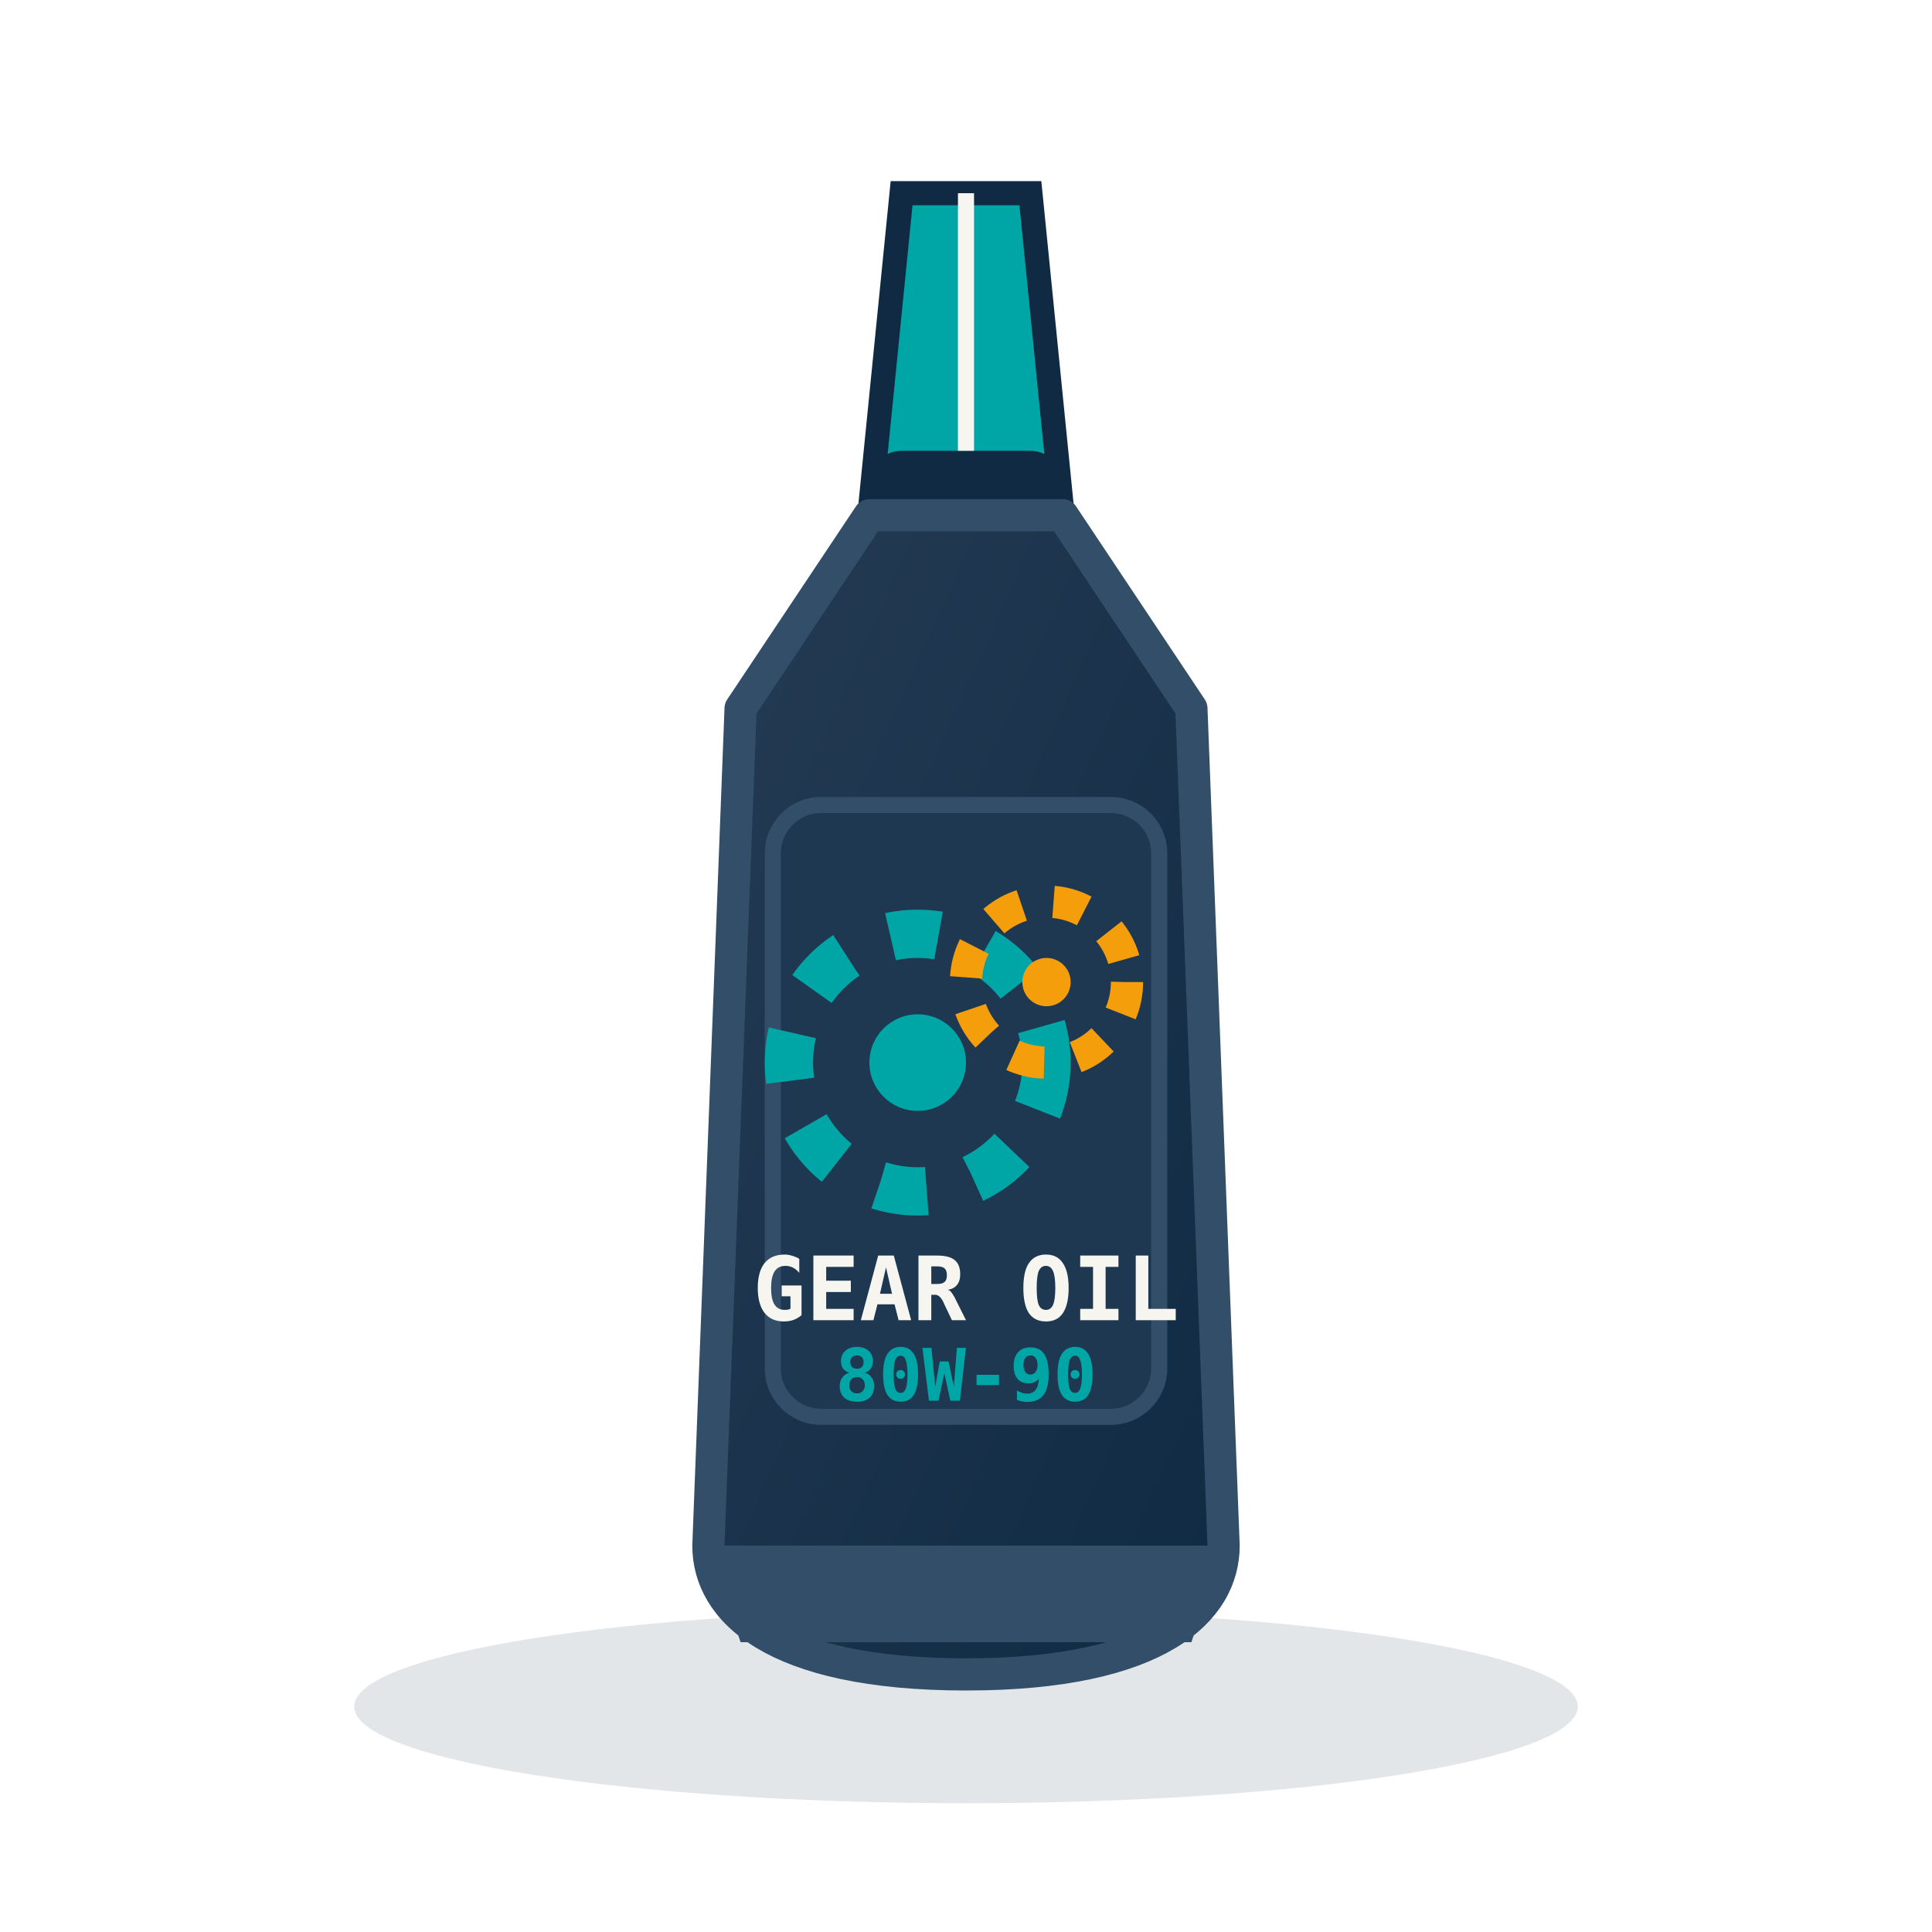
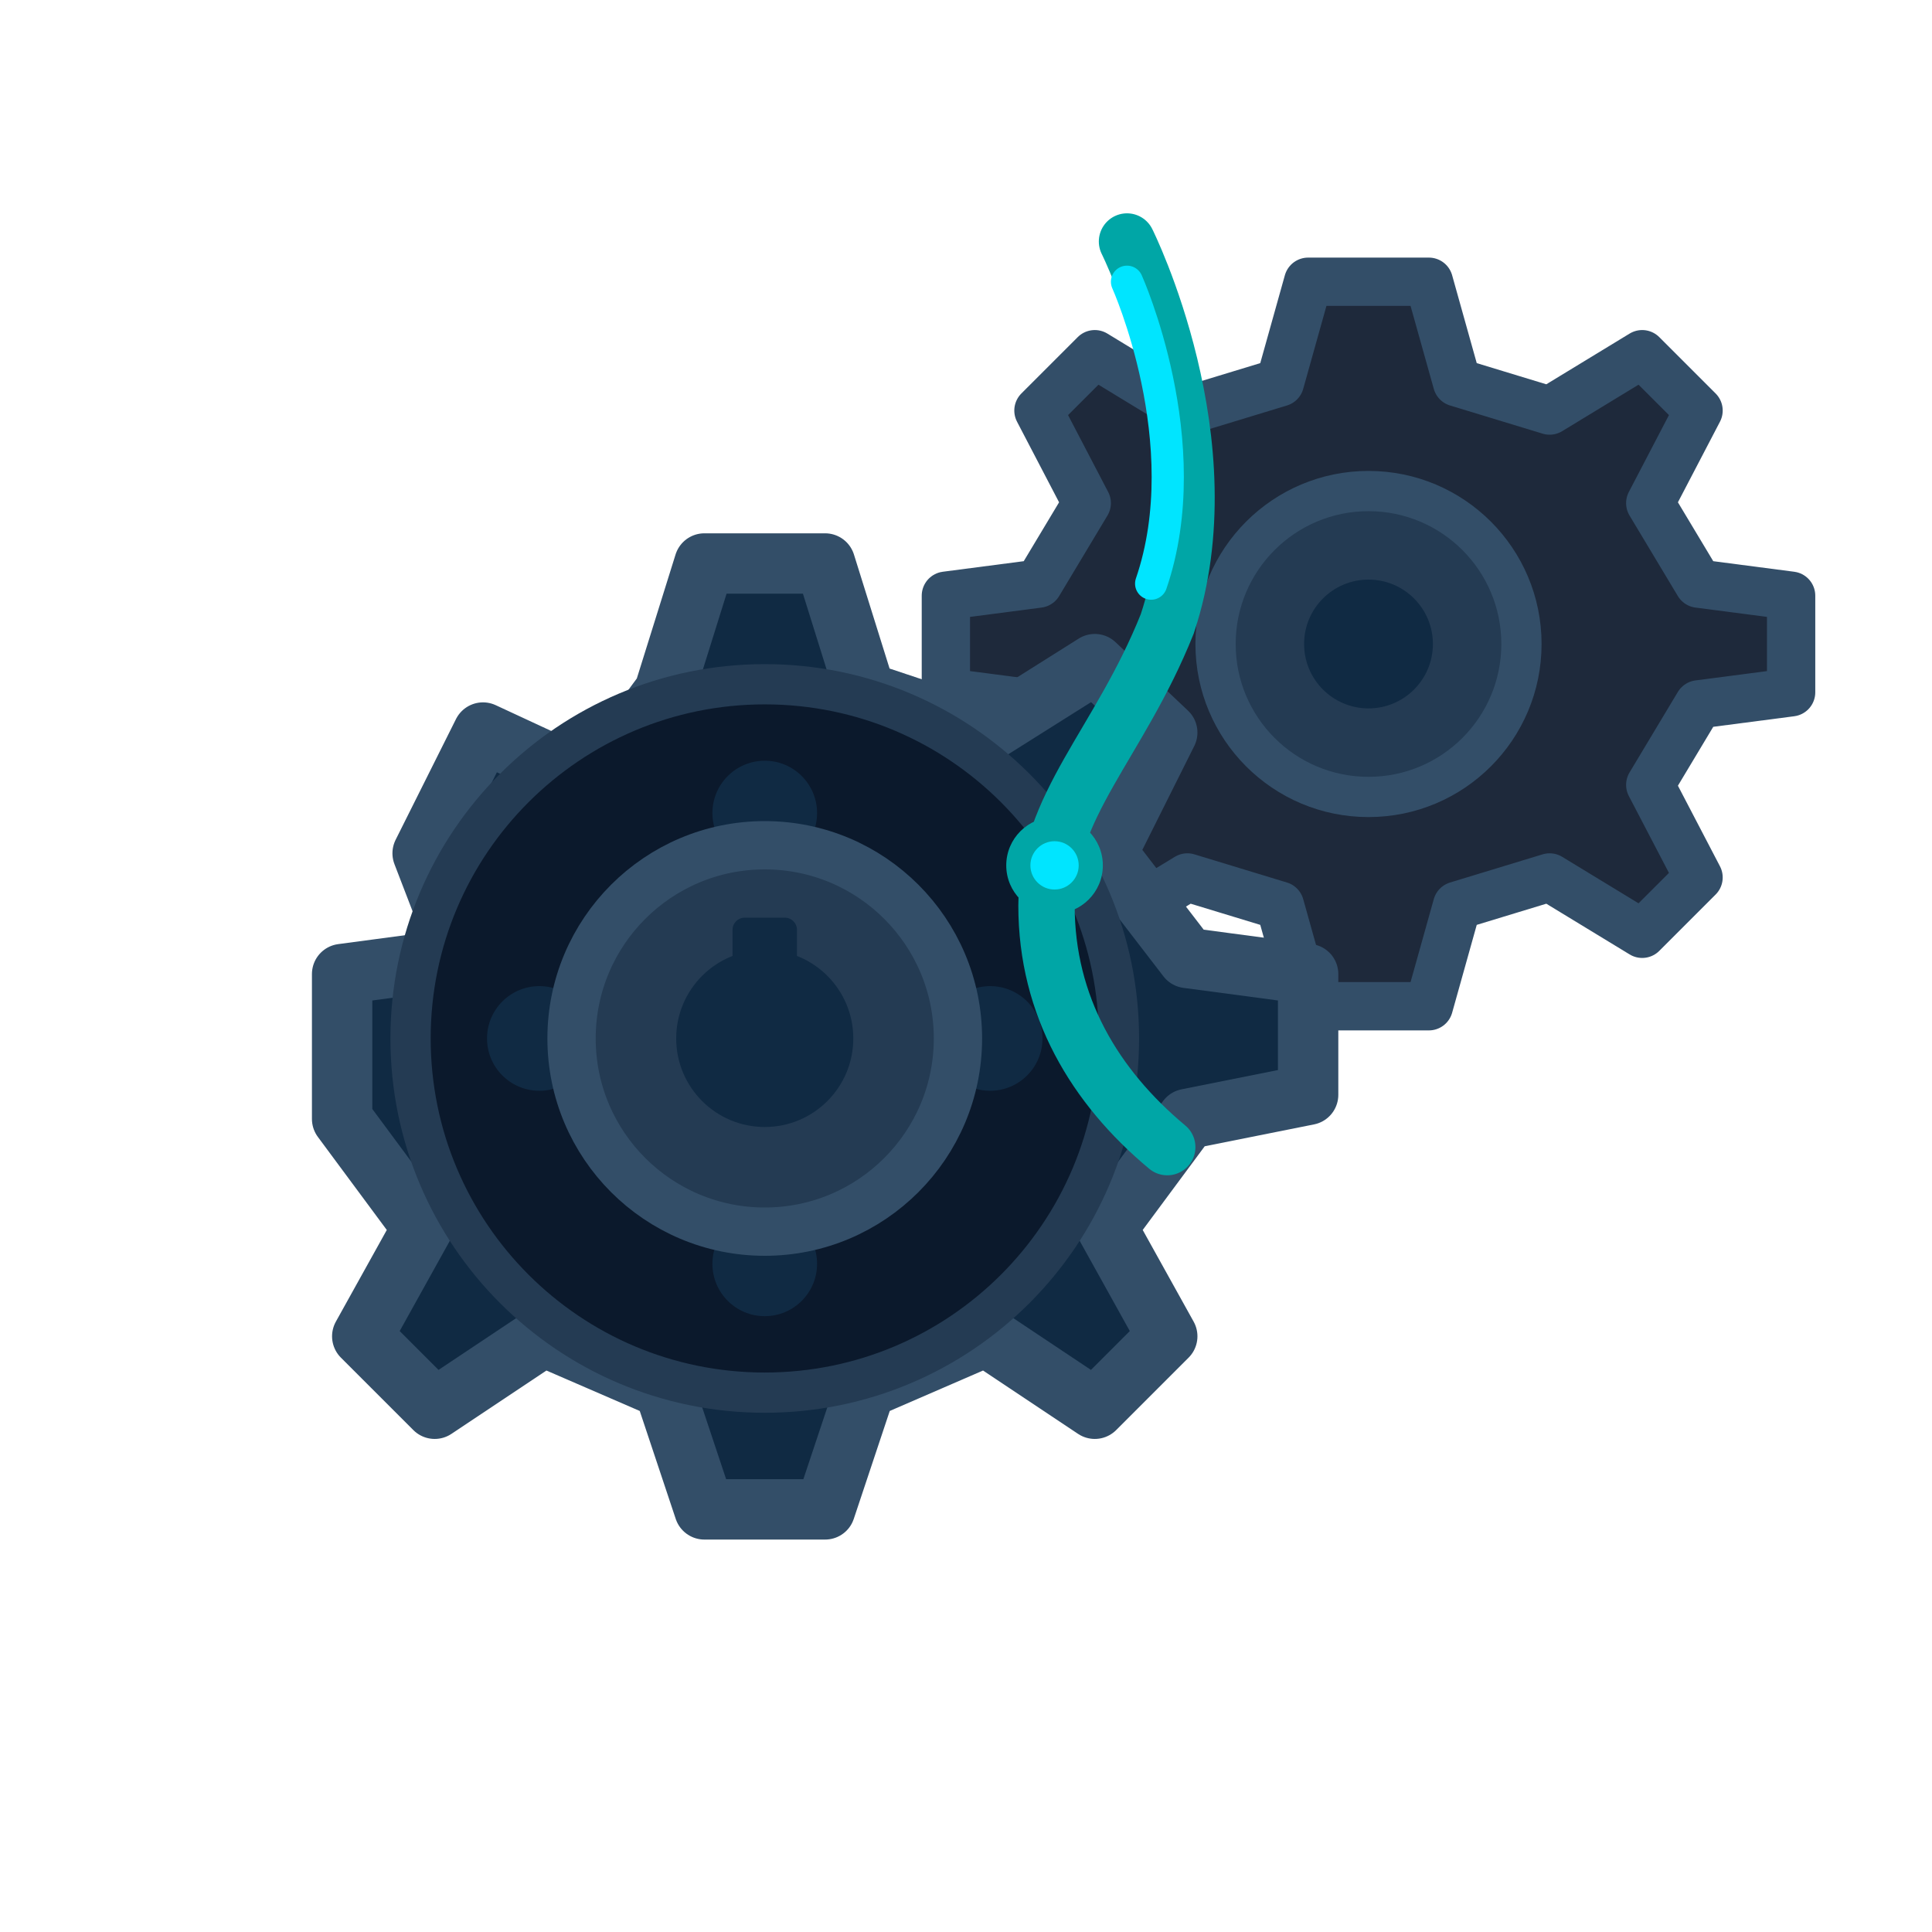
<svg xmlns="http://www.w3.org/2000/svg" viewBox="0 0 48 48">
-   <defs>
-     <linearGradient id="gearOilBody" x1="0%" y1="0%" x2="100%" y2="100%">
-       <stop offset="0%" stop-color="#243B53" />
-       <stop offset="100%" stop-color="#102A43" />
-     </linearGradient>
-   </defs>
-   <g transform="scale(0.4)">
-     <ellipse cx="60" cy="106" rx="38" ry="6" fill="#102A43" fill-opacity="0.12" />
-     <polygon points="56,12 64,12 66,32 54,32" fill="#00A6A6" stroke="#102A43" stroke-width="1.5" />
-     <rect x="54" y="28" width="12" height="6" rx="2" fill="#102A43" />
-     <line x1="60" y1="12" x2="60" y2="28" stroke="#F7F5EF" stroke-width="1" />
-     <path d="M46 44 L54 32 L66 32 L74 44 L76 96 C76 100, 72 104, 60 104 C48 104, 44 100, 44 96 Z" fill="url(#gearOilBody)" stroke="#334E68" stroke-width="2" stroke-linejoin="round" />
-     <path d="M44 96 L76 96 L74 102 L46 102 Z" fill="#334E68" />
-     <rect x="48" y="50" width="24" height="38" rx="3" fill="#1E3851" stroke="#334E68" stroke-width="1" />
-     <g transform="translate(60, 66)">
-       <circle cx="-3" cy="0" r="8" fill="none" stroke="#00A6A6" stroke-width="3" stroke-dasharray="3 3" />
-       <circle cx="-3" cy="0" r="3" fill="#00A6A6" />
-       <circle cx="5" cy="-5" r="5" fill="none" stroke="#F59E0B" stroke-width="2" stroke-dasharray="2 2" />
-       <circle cx="5" cy="-5" r="1.5" fill="#F59E0B" />
-     </g>
-     <text x="60" y="82" fill="#F7F5EF" font-family="monospace" font-size="5.5" font-weight="700" text-anchor="middle">GEAR OIL</text>
-     <text x="60" y="87" fill="#00A6A6" font-family="monospace" font-size="4.5" font-weight="700" text-anchor="middle">80W-90</text>
-   </g>
+   <path d="M32.5 7 H35.5 L36.2 9.5 L38.5 10.2 L40.8 8.8 L42.2 10.2 L41 12.5 L42.2 14.5 L44.5 14.8 V17.2 L42.2 17.5 L41 19.5 L42.2 21.8 L40.8 23.2 L38.5 21.8 L36.2 22.5 L35.5 25 H32.5 L31.8 22.5 L29.5 21.8 L27.2 23.2 L25.8 21.8 L27 19.5 L25.8 17.5 L23.5 17.2 V14.8 L25.8 14.5 L27 12.5 L25.8 10.2 L27.2 8.8 L29.5 10.2 L31.8 9.5 Z" fill="#1E293B" stroke="#334E68" stroke-width="1.2" stroke-linejoin="round" />
+   <circle cx="34" cy="16" r="3.8" fill="#243B53" stroke="#334E68" stroke-width="1" />
+   <circle cx="34" cy="16" r="1.6" fill="#102A43" />
+   <path d="M17.5 14 H20.5 L21.5 17.2 L24.5 18.2 L27.2 16.5 L29 18.2 L27.5 21.2 L29.5 23.8 L32.5 24.2 V27.2 L29.5 27.8 L27.5 30.5 L29 33.2 L27.2 35 L24.5 33.2 L21.5 34.5 L20.5 37.5 H17.5 L16.5 34.5 L13.5 33.2 L10.8 35 L9 33.2 L10.5 30.5 L8.5 27.8 L8.5 24.2 L11.5 23.8 L10.5 21.2 L12 18.2 L14.8 19.5 L16.5 17.2 Z" fill="#102A43" stroke="#334E68" stroke-width="1.5" stroke-linejoin="round" />
+   <circle cx="19" cy="25.8" r="8.8" fill="#0B192C" stroke="#243B53" stroke-width="1" />
+   <circle cx="19" cy="20.2" r="1.3" fill="#102A43" />
+   <circle cx="24.6" cy="25.8" r="1.3" fill="#102A43" />
+   <circle cx="19" cy="31.4" r="1.3" fill="#102A43" />
+   <circle cx="13.4" cy="25.8" r="1.3" fill="#102A43" />
+   <circle cx="19" cy="25.8" r="4.8" fill="#243B53" stroke="#334E68" stroke-width="1.2" />
+   <circle cx="19" cy="25.8" r="2.2" fill="#102A43" />
+   <rect x="18.2" y="22.8" width="1.6" height="1.6" rx="0.3" fill="#102A43" />
+   <path d="M28 6 C28 6, 30.5 11, 29 15.5 C27.8 18.5, 26 20, 26 22.5 C26 25, 27.2 27, 29 28.5" fill="none" stroke="#00A6A6" stroke-width="1.4" stroke-linecap="round" />
+   <path d="M28 7 C28 7, 29.8 11, 28.6 14.5" fill="none" stroke="#00E5FF" stroke-width="0.8" stroke-linecap="round" />
+   <circle cx="26.2" cy="21.5" r="1.2" fill="#00A6A6" />
+   <circle cx="26.2" cy="21.5" r="0.6" fill="#00E5FF" />
</svg>
